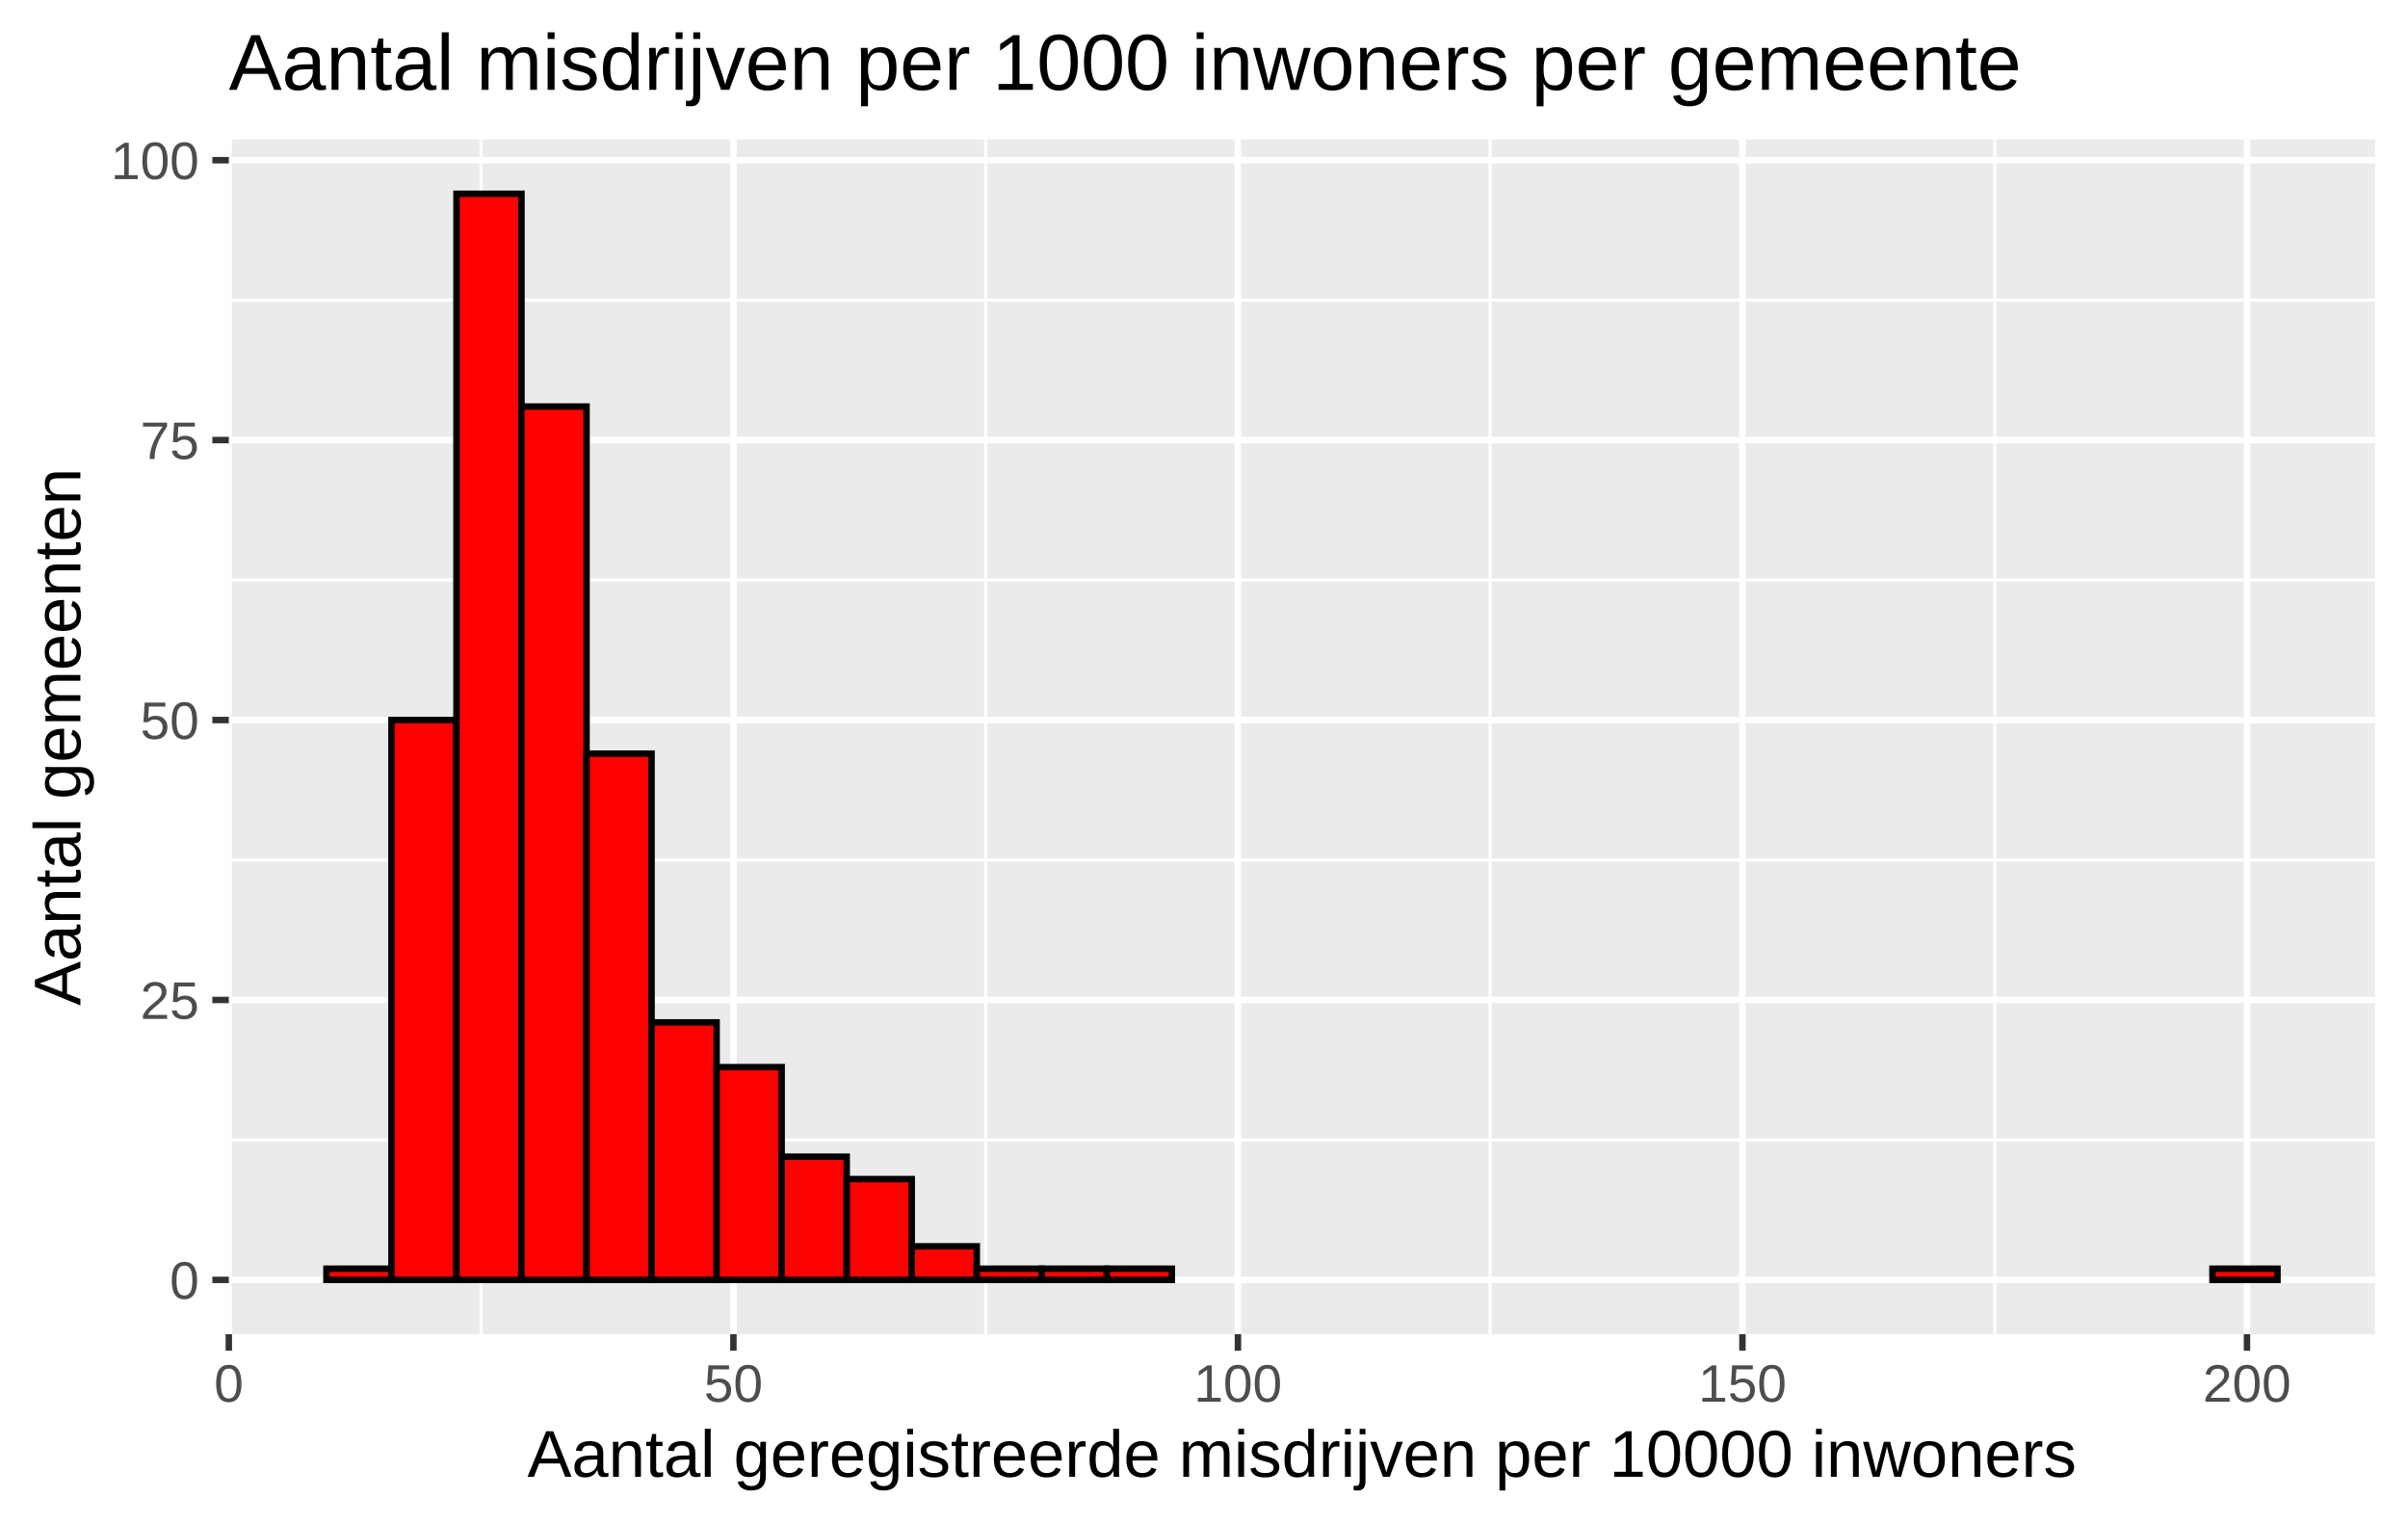
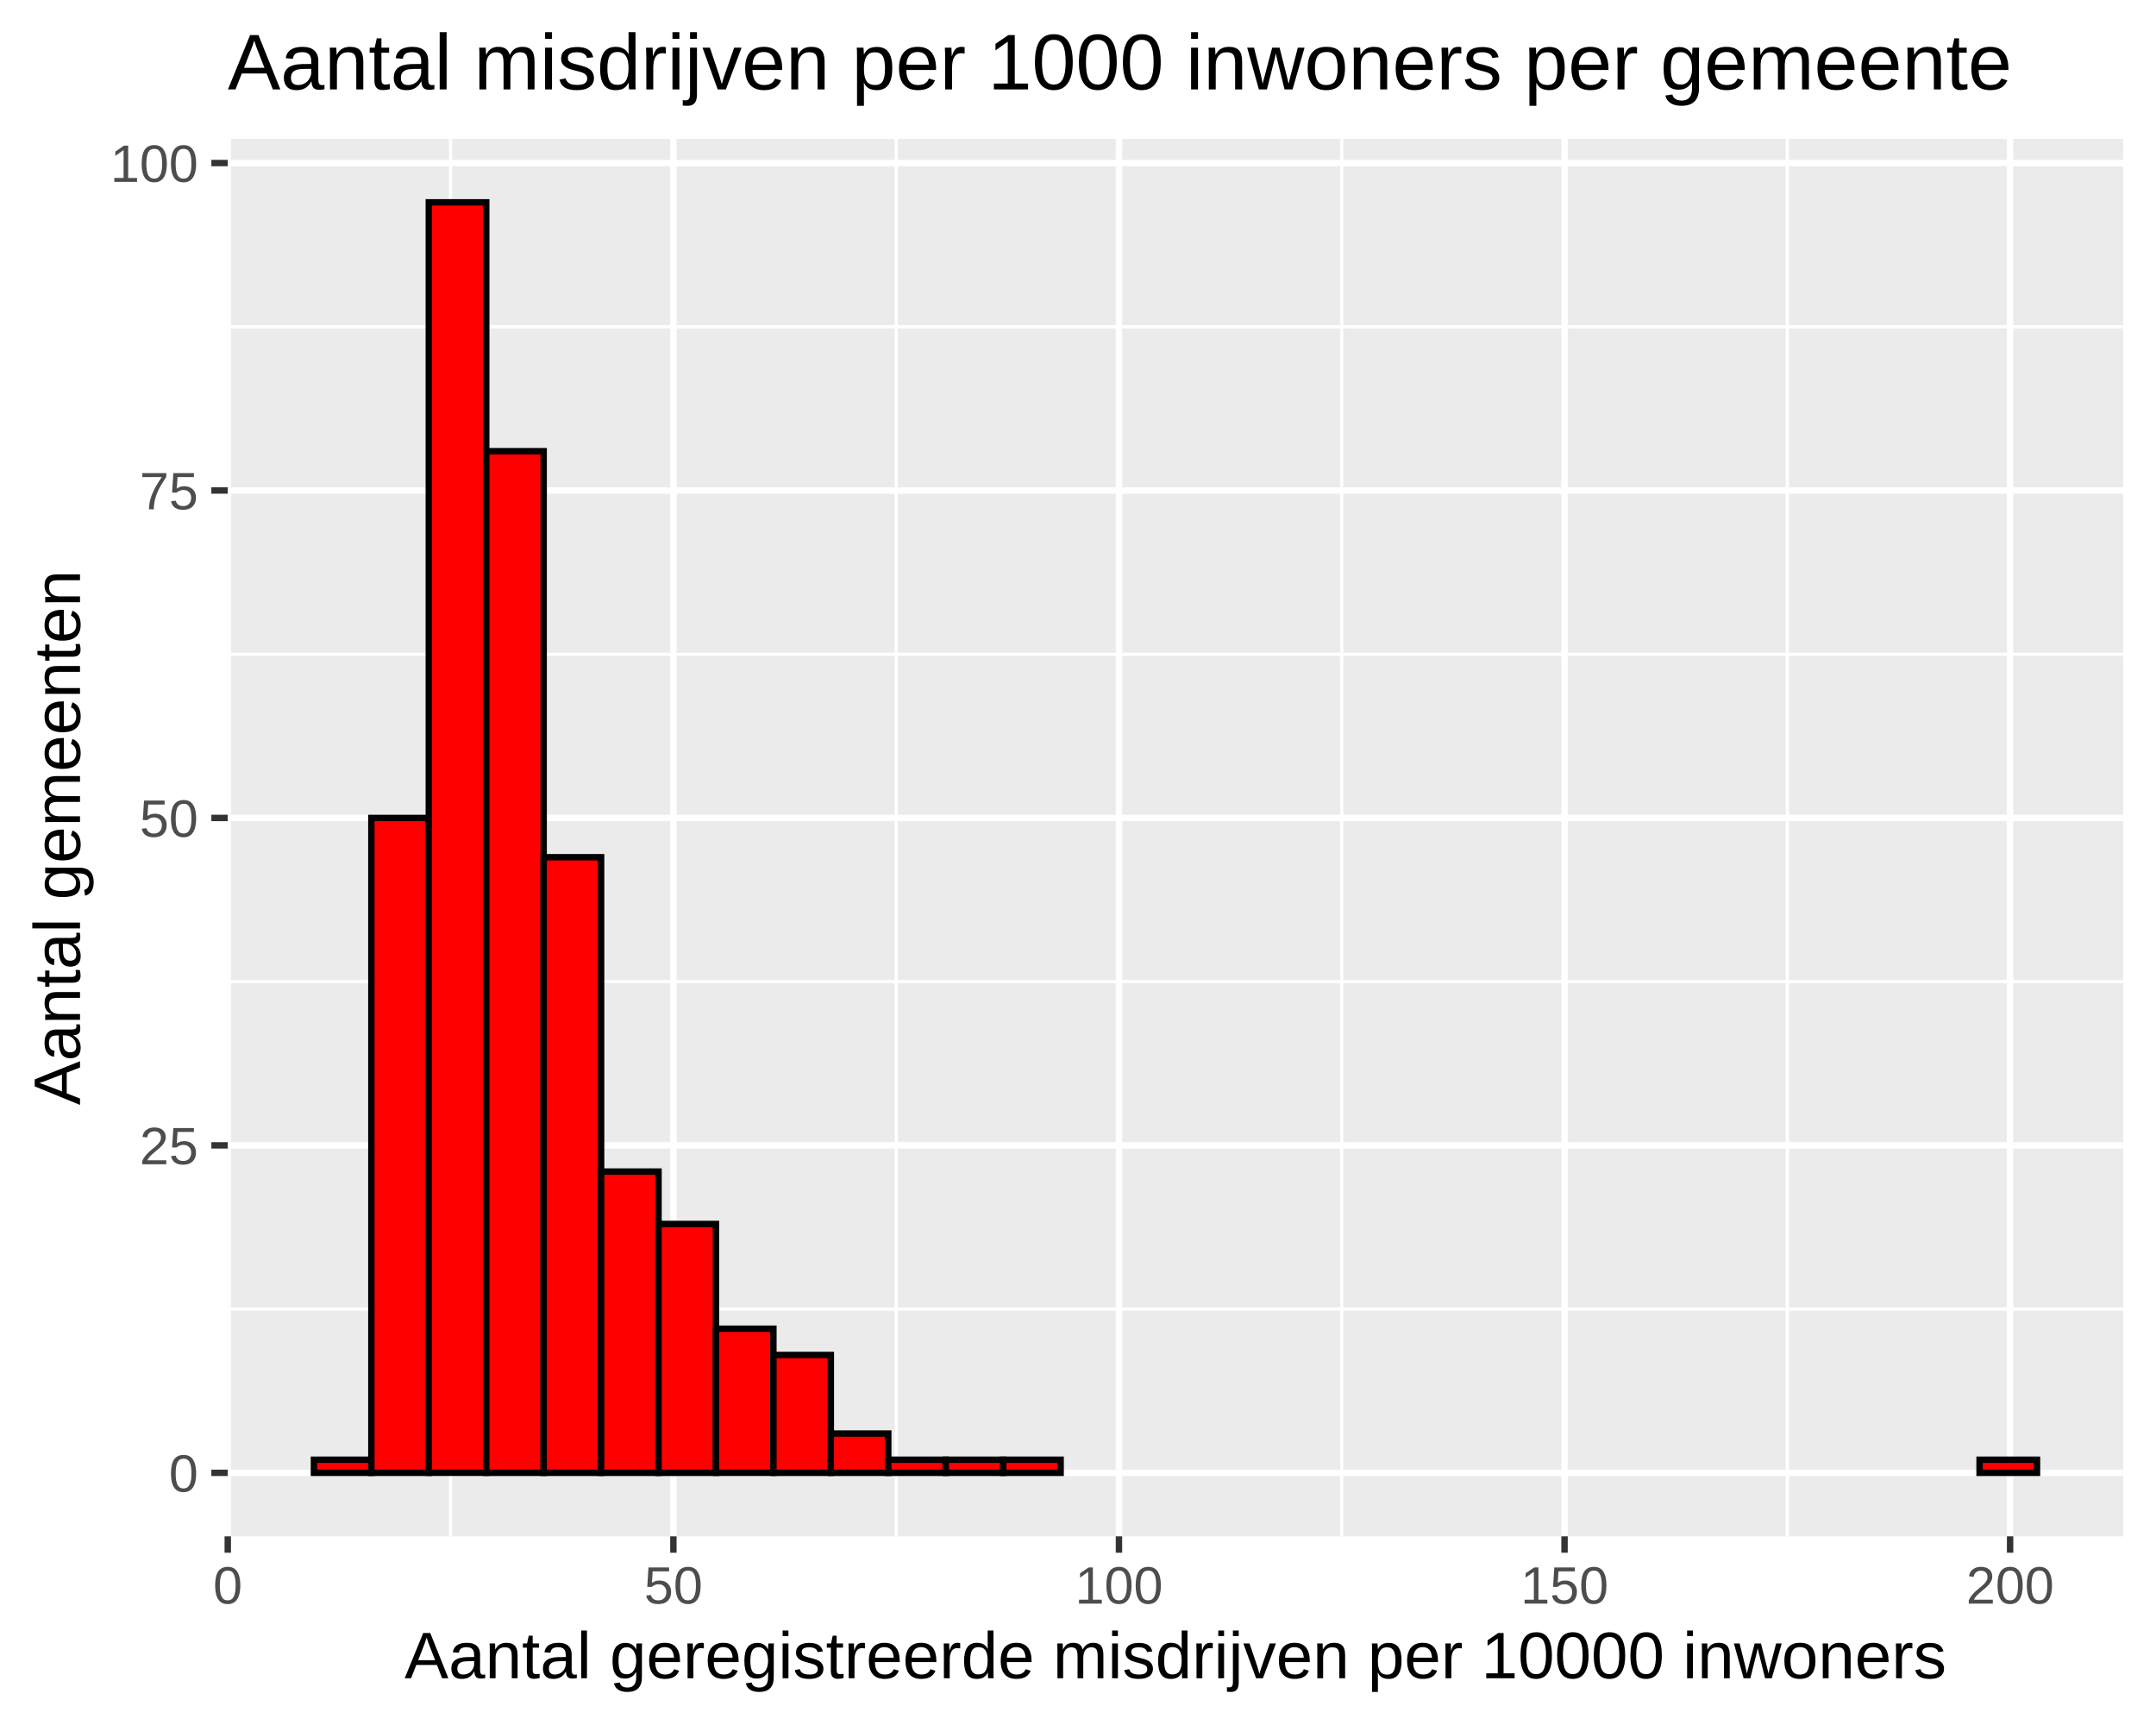
- <svg xmlns="http://www.w3.org/2000/svg" class="svglite" width="400.20pt" height="253.20pt" viewBox="0 0 400.20 253.20">
+ <svg xmlns="http://www.w3.org/2000/svg" class="svglite" width="360.00pt" height="288.00pt" viewBox="0 0 360.00 288.00">
  <defs>
    <style type="text/css">
    .svglite line, .svglite polyline, .svglite polygon, .svglite path, .svglite rect, .svglite circle {
      fill: none;
      stroke: #000000;
      stroke-linecap: round;
      stroke-linejoin: round;
      stroke-miterlimit: 10.00;
    }
    .svglite text {
      white-space: pre;
    }
  </style>
  </defs>
  <rect width="100%" height="100%" style="stroke: none; fill: #FFFFFF;" />
  <defs>
-     <clipPath id="cpMC4wMHw0MDAuMjB8MC4wMHwyNTMuMjA=">
-       <rect x="0.00" y="0.00" width="400.20" height="253.20" />
+     <clipPath id="cpMC4wMHwzNjAuMDB8MC4wMHwyODguMDA=">
+       <rect x="0.00" y="0.00" width="360.00" height="288.00" />
    </clipPath>
  </defs>
-   <g clip-path="url(#cpMC4wMHw0MDAuMjB8MC4wMHwyNTMuMjA=)">
-     <rect x="0" y="-0" width="400.20" height="253.20" style="stroke-width: 1.07; stroke: #FFFFFF; fill: #FFFFFF;" />
+   <g clip-path="url(#cpMC4wMHwzNjAuMDB8MC4wMHwyODguMDA=)">
+     <rect x="0" y="0.00" width="360.00" height="288.00" style="stroke-width: 1.07; stroke: #FFFFFF; fill: #FFFFFF;" />
  </g>
  <defs>
-     <clipPath id="cpMzguMDN8Mzk0LjcyfDIzLjE4fDIyMS43MA==">
-       <rect x="38.03" y="23.18" width="356.69" height="198.53" />
+     <clipPath id="cpMzguMDN8MzU0LjUyfDIzLjE4fDI1Ni41MA==">
+       <rect x="38.03" y="23.18" width="316.49" height="233.33" />
    </clipPath>
  </defs>
-   <g clip-path="url(#cpMzguMDN8Mzk0LjcyfDIzLjE4fDIyMS43MA==)">
-     <rect x="38.03" y="23.18" width="356.69" height="198.53" style="stroke-width: 1.07; stroke: none; fill: #EBEBEB;" />
-     <polyline points="38.03,189.42 394.72,189.42 " style="stroke-width: 0.53; stroke: #FFFFFF; stroke-linecap: butt;" />
-     <polyline points="38.03,142.91 394.72,142.91 " style="stroke-width: 0.53; stroke: #FFFFFF; stroke-linecap: butt;" />
-     <polyline points="38.03,96.39 394.72,96.39 " style="stroke-width: 0.53; stroke: #FFFFFF; stroke-linecap: butt;" />
-     <polyline points="38.03,49.88 394.72,49.88 " style="stroke-width: 0.53; stroke: #FFFFFF; stroke-linecap: butt;" />
-     <polyline points="79.96,221.70 79.96,23.18 " style="stroke-width: 0.53; stroke: #FFFFFF; stroke-linecap: butt;" />
-     <polyline points="163.81,221.70 163.81,23.18 " style="stroke-width: 0.53; stroke: #FFFFFF; stroke-linecap: butt;" />
-     <polyline points="247.66,221.70 247.66,23.18 " style="stroke-width: 0.53; stroke: #FFFFFF; stroke-linecap: butt;" />
-     <polyline points="331.52,221.70 331.52,23.18 " style="stroke-width: 0.53; stroke: #FFFFFF; stroke-linecap: butt;" />
-     <polyline points="38.03,212.68 394.72,212.68 " style="stroke-width: 1.07; stroke: #FFFFFF; stroke-linecap: butt;" />
-     <polyline points="38.03,166.16 394.72,166.16 " style="stroke-width: 1.07; stroke: #FFFFFF; stroke-linecap: butt;" />
-     <polyline points="38.03,119.65 394.72,119.65 " style="stroke-width: 1.07; stroke: #FFFFFF; stroke-linecap: butt;" />
-     <polyline points="38.03,73.13 394.72,73.13 " style="stroke-width: 1.07; stroke: #FFFFFF; stroke-linecap: butt;" />
-     <polyline points="38.03,26.62 394.72,26.62 " style="stroke-width: 1.07; stroke: #FFFFFF; stroke-linecap: butt;" />
-     <polyline points="38.03,221.70 38.03,23.18 " style="stroke-width: 1.07; stroke: #FFFFFF; stroke-linecap: butt;" />
-     <polyline points="121.89,221.70 121.89,23.18 " style="stroke-width: 1.07; stroke: #FFFFFF; stroke-linecap: butt;" />
-     <polyline points="205.74,221.70 205.74,23.18 " style="stroke-width: 1.07; stroke: #FFFFFF; stroke-linecap: butt;" />
-     <polyline points="289.59,221.70 289.59,23.18 " style="stroke-width: 1.07; stroke: #FFFFFF; stroke-linecap: butt;" />
-     <polyline points="373.44,221.70 373.44,23.18 " style="stroke-width: 1.07; stroke: #FFFFFF; stroke-linecap: butt;" />
-     <rect x="54.25" y="210.82" width="10.81" height="1.86" style="stroke-width: 1.07; stroke-linecap: butt; stroke-linejoin: miter; fill: #FF0000;" />
-     <rect x="65.06" y="119.65" width="10.81" height="93.03" style="stroke-width: 1.07; stroke-linecap: butt; stroke-linejoin: miter; fill: #FF0000;" />
-     <rect x="75.86" y="32.20" width="10.81" height="180.48" style="stroke-width: 1.07; stroke-linecap: butt; stroke-linejoin: miter; fill: #FF0000;" />
-     <rect x="86.67" y="67.55" width="10.81" height="145.13" style="stroke-width: 1.07; stroke-linecap: butt; stroke-linejoin: miter; fill: #FF0000;" />
-     <rect x="97.48" y="125.23" width="10.81" height="87.45" style="stroke-width: 1.07; stroke-linecap: butt; stroke-linejoin: miter; fill: #FF0000;" />
-     <rect x="108.29" y="169.89" width="10.81" height="42.79" style="stroke-width: 1.07; stroke-linecap: butt; stroke-linejoin: miter; fill: #FF0000;" />
-     <rect x="119.10" y="177.33" width="10.81" height="35.35" style="stroke-width: 1.07; stroke-linecap: butt; stroke-linejoin: miter; fill: #FF0000;" />
-     <rect x="129.91" y="192.21" width="10.81" height="20.47" style="stroke-width: 1.07; stroke-linecap: butt; stroke-linejoin: miter; fill: #FF0000;" />
-     <rect x="140.72" y="195.93" width="10.81" height="16.75" style="stroke-width: 1.07; stroke-linecap: butt; stroke-linejoin: miter; fill: #FF0000;" />
-     <rect x="151.53" y="207.10" width="10.81" height="5.58" style="stroke-width: 1.07; stroke-linecap: butt; stroke-linejoin: miter; fill: #FF0000;" />
-     <rect x="162.33" y="210.82" width="10.81" height="1.86" style="stroke-width: 1.07; stroke-linecap: butt; stroke-linejoin: miter; fill: #FF0000;" />
-     <rect x="173.14" y="210.82" width="10.81" height="1.86" style="stroke-width: 1.07; stroke-linecap: butt; stroke-linejoin: miter; fill: #FF0000;" />
-     <rect x="183.95" y="210.82" width="10.81" height="1.86" style="stroke-width: 1.07; stroke-linecap: butt; stroke-linejoin: miter; fill: #FF0000;" />
-     <rect x="194.76" y="212.68" width="10.81" height="0.00" style="stroke-width: 1.07; stroke-linecap: butt; stroke-linejoin: miter; fill: #FF0000;" />
-     <rect x="205.57" y="212.68" width="10.81" height="0.00" style="stroke-width: 1.07; stroke-linecap: butt; stroke-linejoin: miter; fill: #FF0000;" />
-     <rect x="216.38" y="212.68" width="10.81" height="0.00" style="stroke-width: 1.07; stroke-linecap: butt; stroke-linejoin: miter; fill: #FF0000;" />
-     <rect x="227.19" y="212.68" width="10.81" height="0.00" style="stroke-width: 1.07; stroke-linecap: butt; stroke-linejoin: miter; fill: #FF0000;" />
-     <rect x="237.99" y="212.68" width="10.81" height="0.00" style="stroke-width: 1.07; stroke-linecap: butt; stroke-linejoin: miter; fill: #FF0000;" />
-     <rect x="248.80" y="212.68" width="10.81" height="0.00" style="stroke-width: 1.07; stroke-linecap: butt; stroke-linejoin: miter; fill: #FF0000;" />
-     <rect x="259.61" y="212.68" width="10.81" height="0.00" style="stroke-width: 1.07; stroke-linecap: butt; stroke-linejoin: miter; fill: #FF0000;" />
-     <rect x="270.42" y="212.68" width="10.81" height="0.00" style="stroke-width: 1.07; stroke-linecap: butt; stroke-linejoin: miter; fill: #FF0000;" />
-     <rect x="281.23" y="212.68" width="10.81" height="0.00" style="stroke-width: 1.07; stroke-linecap: butt; stroke-linejoin: miter; fill: #FF0000;" />
-     <rect x="292.04" y="212.68" width="10.81" height="0.00" style="stroke-width: 1.07; stroke-linecap: butt; stroke-linejoin: miter; fill: #FF0000;" />
-     <rect x="302.85" y="212.68" width="10.81" height="0.00" style="stroke-width: 1.07; stroke-linecap: butt; stroke-linejoin: miter; fill: #FF0000;" />
-     <rect x="313.66" y="212.68" width="10.81" height="0.00" style="stroke-width: 1.07; stroke-linecap: butt; stroke-linejoin: miter; fill: #FF0000;" />
-     <rect x="324.46" y="212.68" width="10.81" height="0.00" style="stroke-width: 1.07; stroke-linecap: butt; stroke-linejoin: miter; fill: #FF0000;" />
-     <rect x="335.27" y="212.68" width="10.81" height="0.00" style="stroke-width: 1.07; stroke-linecap: butt; stroke-linejoin: miter; fill: #FF0000;" />
-     <rect x="346.08" y="212.68" width="10.81" height="0.00" style="stroke-width: 1.07; stroke-linecap: butt; stroke-linejoin: miter; fill: #FF0000;" />
-     <rect x="356.89" y="212.68" width="10.81" height="0.00" style="stroke-width: 1.07; stroke-linecap: butt; stroke-linejoin: miter; fill: #FF0000;" />
-     <rect x="367.70" y="210.82" width="10.81" height="1.86" style="stroke-width: 1.07; stroke-linecap: butt; stroke-linejoin: miter; fill: #FF0000;" />
+   <g clip-path="url(#cpMzguMDN8MzU0LjUyfDIzLjE4fDI1Ni41MA==)">
+     <rect x="38.03" y="23.18" width="316.49" height="233.33" style="stroke-width: 1.07; stroke: none; fill: #EBEBEB;" />
+     <polyline points="38.03,218.56 354.52,218.56 " style="stroke-width: 0.53; stroke: #FFFFFF; stroke-linecap: butt;" />
+     <polyline points="38.03,163.89 354.52,163.89 " style="stroke-width: 0.53; stroke: #FFFFFF; stroke-linecap: butt;" />
+     <polyline points="38.03,109.23 354.52,109.23 " style="stroke-width: 0.53; stroke: #FFFFFF; stroke-linecap: butt;" />
+     <polyline points="38.03,54.56 354.52,54.56 " style="stroke-width: 0.53; stroke: #FFFFFF; stroke-linecap: butt;" />
+     <polyline points="75.23,256.50 75.23,23.18 " style="stroke-width: 0.53; stroke: #FFFFFF; stroke-linecap: butt;" />
+     <polyline points="149.64,256.50 149.64,23.18 " style="stroke-width: 0.53; stroke: #FFFFFF; stroke-linecap: butt;" />
+     <polyline points="224.04,256.50 224.04,23.18 " style="stroke-width: 0.53; stroke: #FFFFFF; stroke-linecap: butt;" />
+     <polyline points="298.44,256.50 298.44,23.18 " style="stroke-width: 0.53; stroke: #FFFFFF; stroke-linecap: butt;" />
+     <polyline points="38.03,245.90 354.52,245.90 " style="stroke-width: 1.07; stroke: #FFFFFF; stroke-linecap: butt;" />
+     <polyline points="38.03,191.23 354.52,191.23 " style="stroke-width: 1.07; stroke: #FFFFFF; stroke-linecap: butt;" />
+     <polyline points="38.03,136.56 354.52,136.56 " style="stroke-width: 1.07; stroke: #FFFFFF; stroke-linecap: butt;" />
+     <polyline points="38.03,81.89 354.52,81.89 " style="stroke-width: 1.07; stroke: #FFFFFF; stroke-linecap: butt;" />
+     <polyline points="38.03,27.22 354.52,27.22 " style="stroke-width: 1.07; stroke: #FFFFFF; stroke-linecap: butt;" />
+     <polyline points="38.03,256.50 38.03,23.18 " style="stroke-width: 1.07; stroke: #FFFFFF; stroke-linecap: butt;" />
+     <polyline points="112.44,256.50 112.44,23.18 " style="stroke-width: 1.07; stroke: #FFFFFF; stroke-linecap: butt;" />
+     <polyline points="186.84,256.50 186.84,23.18 " style="stroke-width: 1.07; stroke: #FFFFFF; stroke-linecap: butt;" />
+     <polyline points="261.24,256.50 261.24,23.18 " style="stroke-width: 1.07; stroke: #FFFFFF; stroke-linecap: butt;" />
+     <polyline points="335.64,256.50 335.64,23.18 " style="stroke-width: 1.07; stroke: #FFFFFF; stroke-linecap: butt;" />
+     <rect x="52.42" y="243.71" width="9.59" height="2.19" style="stroke-width: 1.07; stroke-linecap: butt; stroke-linejoin: miter; fill: #FF0000;" />
+     <rect x="62.01" y="136.56" width="9.59" height="109.34" style="stroke-width: 1.07; stroke-linecap: butt; stroke-linejoin: miter; fill: #FF0000;" />
+     <rect x="71.60" y="33.78" width="9.59" height="212.11" style="stroke-width: 1.07; stroke-linecap: butt; stroke-linejoin: miter; fill: #FF0000;" />
+     <rect x="81.19" y="75.33" width="9.59" height="170.57" style="stroke-width: 1.07; stroke-linecap: butt; stroke-linejoin: miter; fill: #FF0000;" />
+     <rect x="90.78" y="143.12" width="9.59" height="102.78" style="stroke-width: 1.07; stroke-linecap: butt; stroke-linejoin: miter; fill: #FF0000;" />
+     <rect x="100.37" y="195.60" width="9.59" height="50.30" style="stroke-width: 1.07; stroke-linecap: butt; stroke-linejoin: miter; fill: #FF0000;" />
+     <rect x="109.96" y="204.35" width="9.59" height="41.55" style="stroke-width: 1.07; stroke-linecap: butt; stroke-linejoin: miter; fill: #FF0000;" />
+     <rect x="119.55" y="221.84" width="9.59" height="24.05" style="stroke-width: 1.07; stroke-linecap: butt; stroke-linejoin: miter; fill: #FF0000;" />
+     <rect x="129.14" y="226.22" width="9.59" height="19.68" style="stroke-width: 1.07; stroke-linecap: butt; stroke-linejoin: miter; fill: #FF0000;" />
+     <rect x="138.73" y="239.34" width="9.59" height="6.56" style="stroke-width: 1.07; stroke-linecap: butt; stroke-linejoin: miter; fill: #FF0000;" />
+     <rect x="148.32" y="243.71" width="9.59" height="2.19" style="stroke-width: 1.07; stroke-linecap: butt; stroke-linejoin: miter; fill: #FF0000;" />
+     <rect x="157.92" y="243.71" width="9.59" height="2.19" style="stroke-width: 1.07; stroke-linecap: butt; stroke-linejoin: miter; fill: #FF0000;" />
+     <rect x="167.51" y="243.71" width="9.59" height="2.19" style="stroke-width: 1.07; stroke-linecap: butt; stroke-linejoin: miter; fill: #FF0000;" />
+     <rect x="177.10" y="245.90" width="9.59" height="0.00" style="stroke-width: 1.07; stroke-linecap: butt; stroke-linejoin: miter; fill: #FF0000;" />
+     <rect x="186.69" y="245.90" width="9.59" height="0.00" style="stroke-width: 1.07; stroke-linecap: butt; stroke-linejoin: miter; fill: #FF0000;" />
+     <rect x="196.28" y="245.90" width="9.59" height="0.00" style="stroke-width: 1.07; stroke-linecap: butt; stroke-linejoin: miter; fill: #FF0000;" />
+     <rect x="205.87" y="245.90" width="9.59" height="0.00" style="stroke-width: 1.07; stroke-linecap: butt; stroke-linejoin: miter; fill: #FF0000;" />
+     <rect x="215.46" y="245.90" width="9.59" height="0.00" style="stroke-width: 1.07; stroke-linecap: butt; stroke-linejoin: miter; fill: #FF0000;" />
+     <rect x="225.05" y="245.90" width="9.59" height="0.00" style="stroke-width: 1.07; stroke-linecap: butt; stroke-linejoin: miter; fill: #FF0000;" />
+     <rect x="234.64" y="245.90" width="9.59" height="0.00" style="stroke-width: 1.07; stroke-linecap: butt; stroke-linejoin: miter; fill: #FF0000;" />
+     <rect x="244.23" y="245.90" width="9.59" height="0.00" style="stroke-width: 1.07; stroke-linecap: butt; stroke-linejoin: miter; fill: #FF0000;" />
+     <rect x="253.82" y="245.90" width="9.59" height="0.00" style="stroke-width: 1.07; stroke-linecap: butt; stroke-linejoin: miter; fill: #FF0000;" />
+     <rect x="263.41" y="245.90" width="9.59" height="0.00" style="stroke-width: 1.07; stroke-linecap: butt; stroke-linejoin: miter; fill: #FF0000;" />
+     <rect x="273.00" y="245.90" width="9.59" height="0.00" style="stroke-width: 1.07; stroke-linecap: butt; stroke-linejoin: miter; fill: #FF0000;" />
+     <rect x="282.59" y="245.90" width="9.59" height="0.00" style="stroke-width: 1.07; stroke-linecap: butt; stroke-linejoin: miter; fill: #FF0000;" />
+     <rect x="292.18" y="245.90" width="9.59" height="0.00" style="stroke-width: 1.07; stroke-linecap: butt; stroke-linejoin: miter; fill: #FF0000;" />
+     <rect x="301.77" y="245.90" width="9.59" height="0.00" style="stroke-width: 1.07; stroke-linecap: butt; stroke-linejoin: miter; fill: #FF0000;" />
+     <rect x="311.36" y="245.90" width="9.59" height="0.00" style="stroke-width: 1.07; stroke-linecap: butt; stroke-linejoin: miter; fill: #FF0000;" />
+     <rect x="320.95" y="245.90" width="9.59" height="0.00" style="stroke-width: 1.07; stroke-linecap: butt; stroke-linejoin: miter; fill: #FF0000;" />
+     <rect x="330.54" y="243.71" width="9.59" height="2.19" style="stroke-width: 1.07; stroke-linecap: butt; stroke-linejoin: miter; fill: #FF0000;" />
  </g>
-   <g clip-path="url(#cpMC4wMHw0MDAuMjB8MC4wMHwyNTMuMjA=)">
-     <text x="33.10" y="215.83" text-anchor="end" style="font-size: 8.80px;fill: #4D4D4D; font-family: &quot;Arial&quot;;" textLength="4.90px" lengthAdjust="spacingAndGlyphs">0</text>
-     <text x="33.10" y="169.31" text-anchor="end" style="font-size: 8.80px;fill: #4D4D4D; font-family: &quot;Arial&quot;;" textLength="9.79px" lengthAdjust="spacingAndGlyphs">25</text>
-     <text x="33.10" y="122.80" text-anchor="end" style="font-size: 8.80px;fill: #4D4D4D; font-family: &quot;Arial&quot;;" textLength="9.79px" lengthAdjust="spacingAndGlyphs">50</text>
-     <text x="33.10" y="76.28" text-anchor="end" style="font-size: 8.80px;fill: #4D4D4D; font-family: &quot;Arial&quot;;" textLength="9.79px" lengthAdjust="spacingAndGlyphs">75</text>
-     <text x="33.10" y="29.77" text-anchor="end" style="font-size: 8.80px;fill: #4D4D4D; font-family: &quot;Arial&quot;;" textLength="14.69px" lengthAdjust="spacingAndGlyphs">100</text>
-     <polyline points="35.29,212.68 38.03,212.68 " style="stroke-width: 1.07; stroke: #333333; stroke-linecap: butt;" />
-     <polyline points="35.29,166.16 38.03,166.16 " style="stroke-width: 1.07; stroke: #333333; stroke-linecap: butt;" />
-     <polyline points="35.29,119.65 38.03,119.65 " style="stroke-width: 1.07; stroke: #333333; stroke-linecap: butt;" />
-     <polyline points="35.29,73.13 38.03,73.13 " style="stroke-width: 1.07; stroke: #333333; stroke-linecap: butt;" />
-     <polyline points="35.29,26.62 38.03,26.62 " style="stroke-width: 1.07; stroke: #333333; stroke-linecap: butt;" />
-     <polyline points="38.03,224.44 38.03,221.70 " style="stroke-width: 1.07; stroke: #333333; stroke-linecap: butt;" />
-     <polyline points="121.89,224.44 121.89,221.70 " style="stroke-width: 1.07; stroke: #333333; stroke-linecap: butt;" />
-     <polyline points="205.74,224.44 205.74,221.70 " style="stroke-width: 1.07; stroke: #333333; stroke-linecap: butt;" />
-     <polyline points="289.59,224.44 289.59,221.70 " style="stroke-width: 1.07; stroke: #333333; stroke-linecap: butt;" />
-     <polyline points="373.44,224.44 373.44,221.70 " style="stroke-width: 1.07; stroke: #333333; stroke-linecap: butt;" />
-     <text x="38.03" y="232.94" text-anchor="middle" style="font-size: 8.80px;fill: #4D4D4D; font-family: &quot;Arial&quot;;" textLength="4.90px" lengthAdjust="spacingAndGlyphs">0</text>
-     <text x="121.89" y="232.94" text-anchor="middle" style="font-size: 8.80px;fill: #4D4D4D; font-family: &quot;Arial&quot;;" textLength="9.79px" lengthAdjust="spacingAndGlyphs">50</text>
-     <text x="205.74" y="232.94" text-anchor="middle" style="font-size: 8.80px;fill: #4D4D4D; font-family: &quot;Arial&quot;;" textLength="14.69px" lengthAdjust="spacingAndGlyphs">100</text>
-     <text x="289.59" y="232.94" text-anchor="middle" style="font-size: 8.80px;fill: #4D4D4D; font-family: &quot;Arial&quot;;" textLength="14.69px" lengthAdjust="spacingAndGlyphs">150</text>
-     <text x="373.44" y="232.94" text-anchor="middle" style="font-size: 8.80px;fill: #4D4D4D; font-family: &quot;Arial&quot;;" textLength="14.69px" lengthAdjust="spacingAndGlyphs">200</text>
-     <text x="216.38" y="245.40" text-anchor="middle" style="font-size: 11.00px; font-family: &quot;Arial&quot;;" textLength="257.50px" lengthAdjust="spacingAndGlyphs">Aantal geregistreerde misdrijven per 10000 inwoners</text>
-     <text transform="translate(13.36,122.44) rotate(-90)" text-anchor="middle" style="font-size: 11.00px; font-family: &quot;Arial&quot;;" textLength="89.32px" lengthAdjust="spacingAndGlyphs">Aantal gemeenten</text>
+   <g clip-path="url(#cpMC4wMHwzNjAuMDB8MC4wMHwyODguMDA=)">
+     <text x="33.10" y="249.05" text-anchor="end" style="font-size: 8.80px;fill: #4D4D4D; font-family: &quot;Arial&quot;;" textLength="4.90px" lengthAdjust="spacingAndGlyphs">0</text>
+     <text x="33.10" y="194.38" text-anchor="end" style="font-size: 8.80px;fill: #4D4D4D; font-family: &quot;Arial&quot;;" textLength="9.79px" lengthAdjust="spacingAndGlyphs">25</text>
+     <text x="33.10" y="139.71" text-anchor="end" style="font-size: 8.80px;fill: #4D4D4D; font-family: &quot;Arial&quot;;" textLength="9.79px" lengthAdjust="spacingAndGlyphs">50</text>
+     <text x="33.10" y="85.04" text-anchor="end" style="font-size: 8.80px;fill: #4D4D4D; font-family: &quot;Arial&quot;;" textLength="9.79px" lengthAdjust="spacingAndGlyphs">75</text>
+     <text x="33.10" y="30.37" text-anchor="end" style="font-size: 8.80px;fill: #4D4D4D; font-family: &quot;Arial&quot;;" textLength="14.69px" lengthAdjust="spacingAndGlyphs">100</text>
+     <polyline points="35.29,245.90 38.03,245.90 " style="stroke-width: 1.07; stroke: #333333; stroke-linecap: butt;" />
+     <polyline points="35.29,191.23 38.03,191.23 " style="stroke-width: 1.07; stroke: #333333; stroke-linecap: butt;" />
+     <polyline points="35.29,136.56 38.03,136.56 " style="stroke-width: 1.07; stroke: #333333; stroke-linecap: butt;" />
+     <polyline points="35.29,81.89 38.03,81.89 " style="stroke-width: 1.07; stroke: #333333; stroke-linecap: butt;" />
+     <polyline points="35.29,27.22 38.03,27.22 " style="stroke-width: 1.07; stroke: #333333; stroke-linecap: butt;" />
+     <polyline points="38.03,259.24 38.03,256.50 " style="stroke-width: 1.07; stroke: #333333; stroke-linecap: butt;" />
+     <polyline points="112.44,259.24 112.44,256.50 " style="stroke-width: 1.07; stroke: #333333; stroke-linecap: butt;" />
+     <polyline points="186.84,259.24 186.84,256.50 " style="stroke-width: 1.07; stroke: #333333; stroke-linecap: butt;" />
+     <polyline points="261.24,259.24 261.24,256.50 " style="stroke-width: 1.07; stroke: #333333; stroke-linecap: butt;" />
+     <polyline points="335.64,259.24 335.64,256.50 " style="stroke-width: 1.07; stroke: #333333; stroke-linecap: butt;" />
+     <text x="38.03" y="267.74" text-anchor="middle" style="font-size: 8.80px;fill: #4D4D4D; font-family: &quot;Arial&quot;;" textLength="4.90px" lengthAdjust="spacingAndGlyphs">0</text>
+     <text x="112.44" y="267.74" text-anchor="middle" style="font-size: 8.80px;fill: #4D4D4D; font-family: &quot;Arial&quot;;" textLength="9.79px" lengthAdjust="spacingAndGlyphs">50</text>
+     <text x="186.84" y="267.74" text-anchor="middle" style="font-size: 8.80px;fill: #4D4D4D; font-family: &quot;Arial&quot;;" textLength="14.69px" lengthAdjust="spacingAndGlyphs">100</text>
+     <text x="261.24" y="267.74" text-anchor="middle" style="font-size: 8.80px;fill: #4D4D4D; font-family: &quot;Arial&quot;;" textLength="14.69px" lengthAdjust="spacingAndGlyphs">150</text>
+     <text x="335.64" y="267.74" text-anchor="middle" style="font-size: 8.80px;fill: #4D4D4D; font-family: &quot;Arial&quot;;" textLength="14.69px" lengthAdjust="spacingAndGlyphs">200</text>
+     <text x="196.28" y="280.20" text-anchor="middle" style="font-size: 11.00px; font-family: &quot;Arial&quot;;" textLength="257.50px" lengthAdjust="spacingAndGlyphs">Aantal geregistreerde misdrijven per 10000 inwoners</text>
+     <text transform="translate(13.36,139.84) rotate(-90)" text-anchor="middle" style="font-size: 11.00px; font-family: &quot;Arial&quot;;" textLength="89.32px" lengthAdjust="spacingAndGlyphs">Aantal gemeenten</text>
    <text x="38.03" y="14.93" style="font-size: 13.20px; font-family: &quot;Arial&quot;;" textLength="297.71px" lengthAdjust="spacingAndGlyphs">Aantal misdrijven per 1000 inwoners per gemeente</text>
  </g>
</svg>
